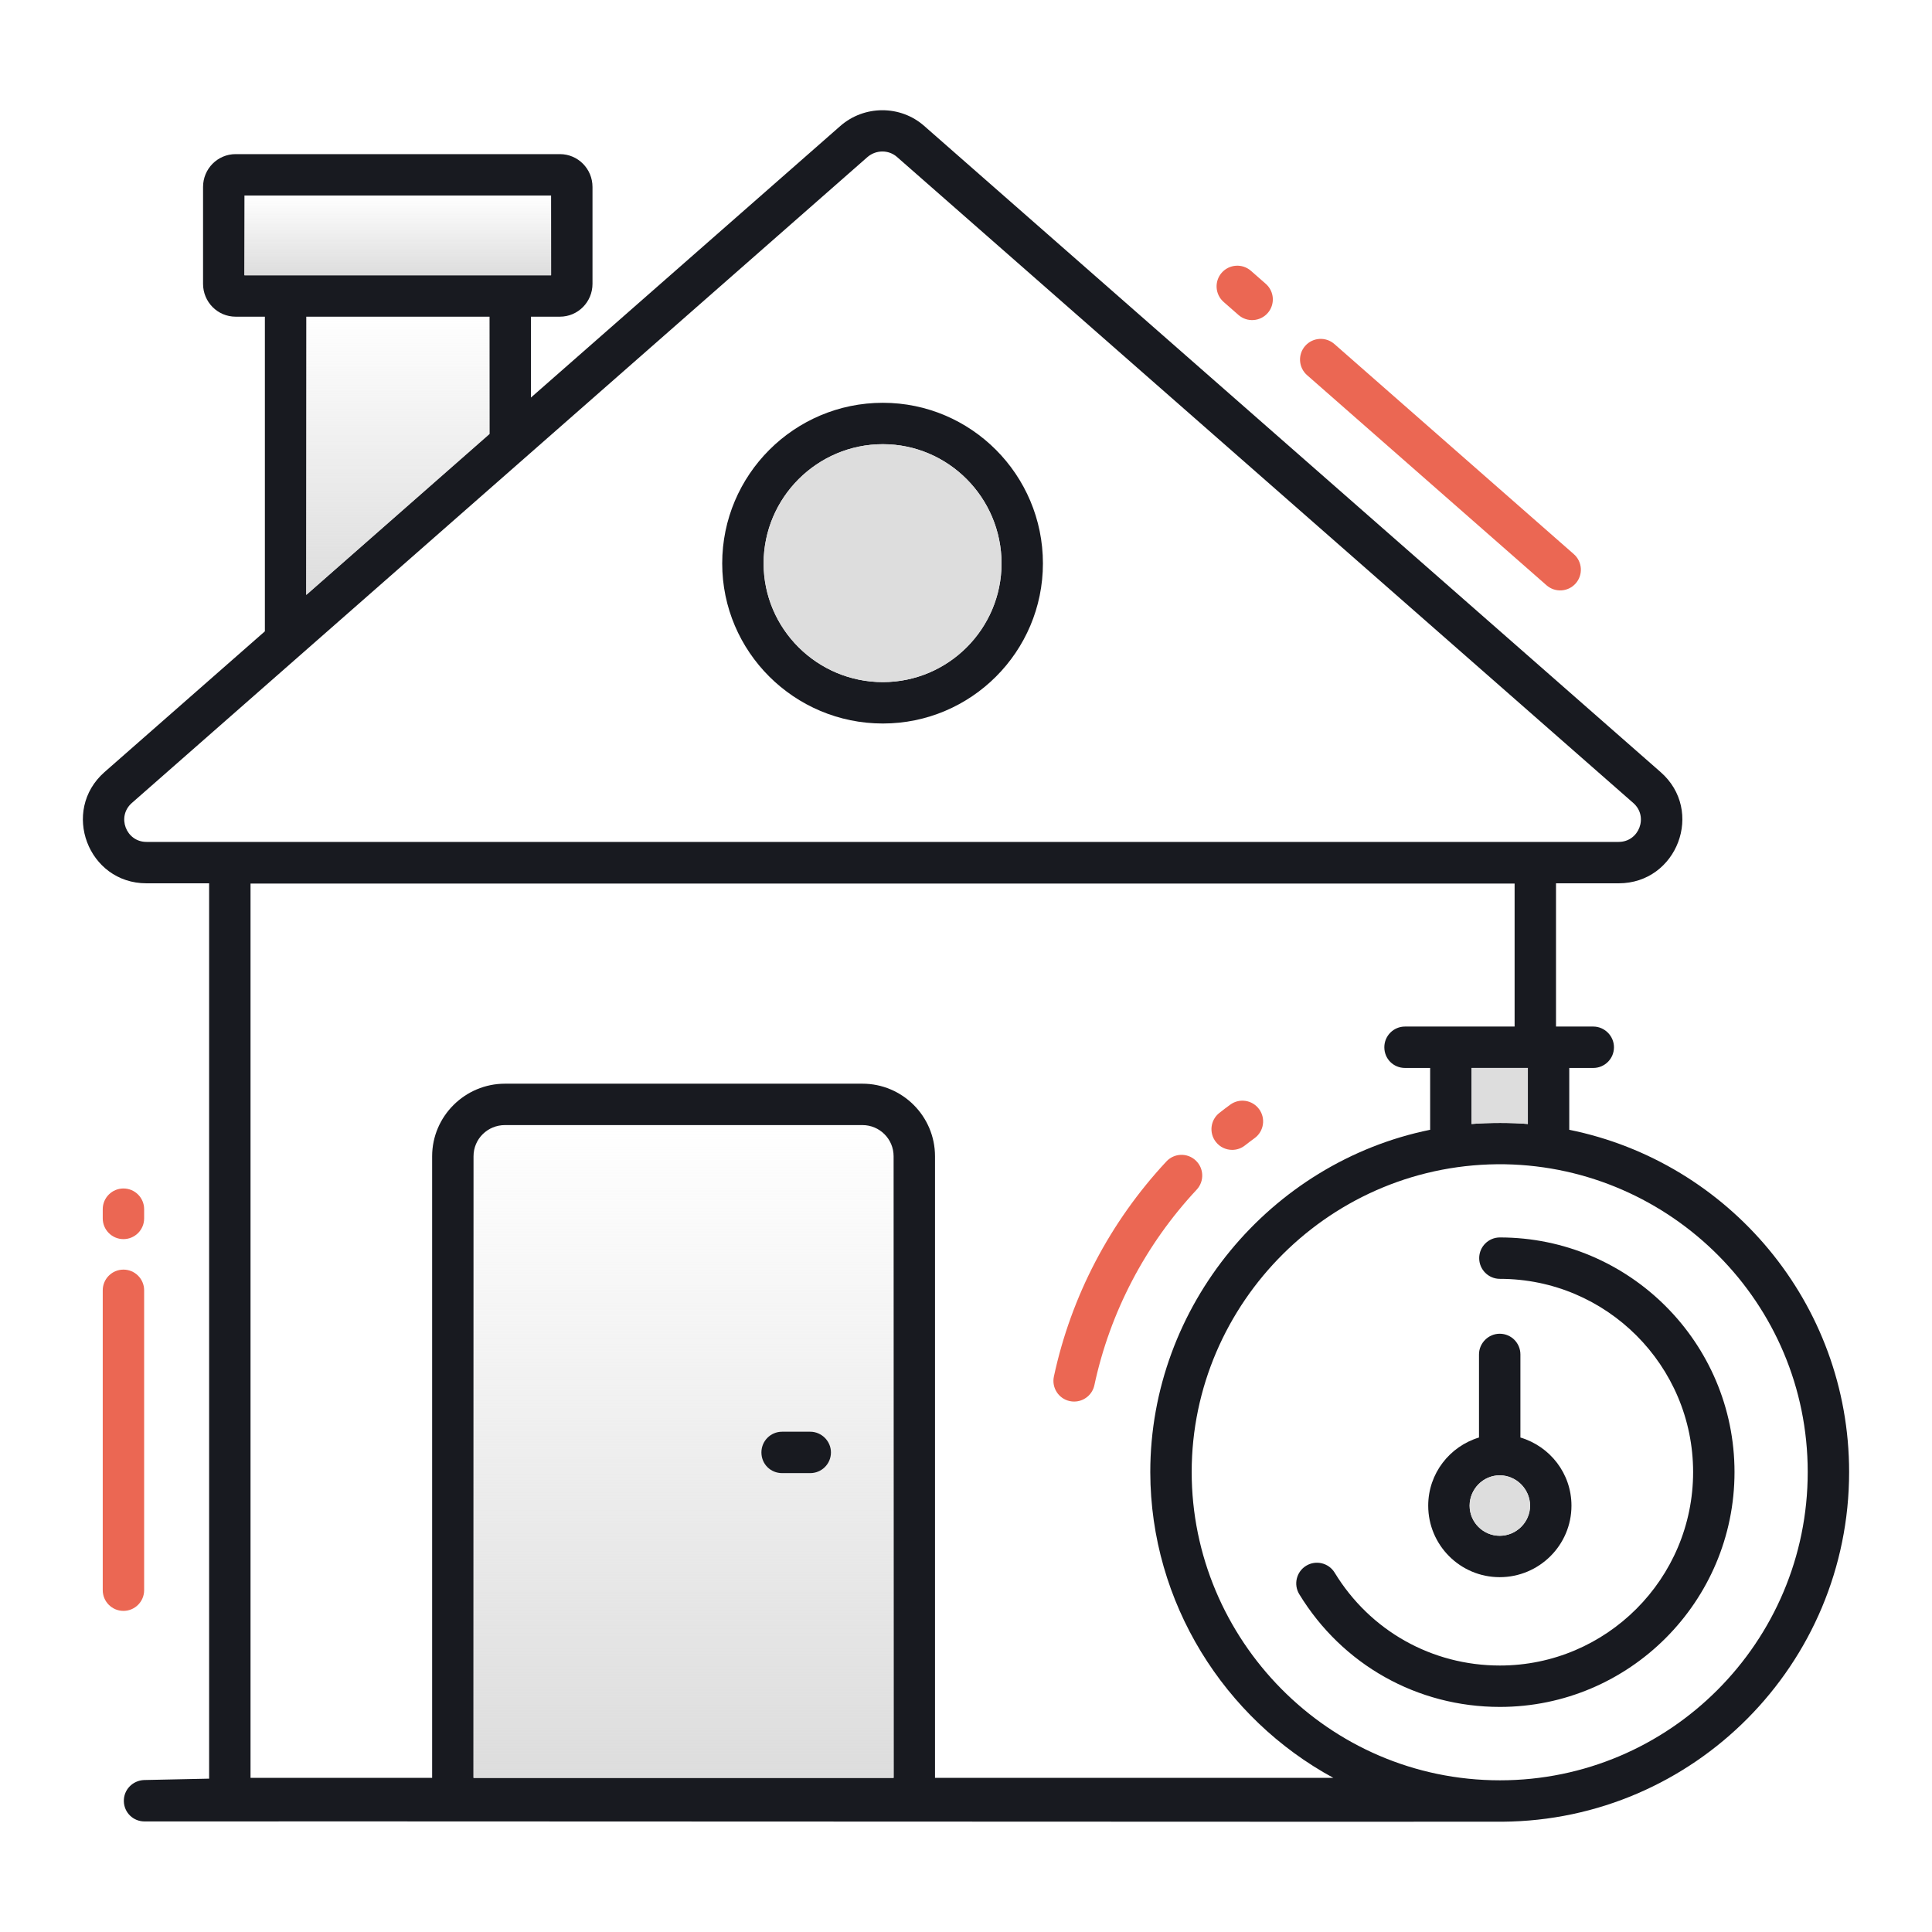
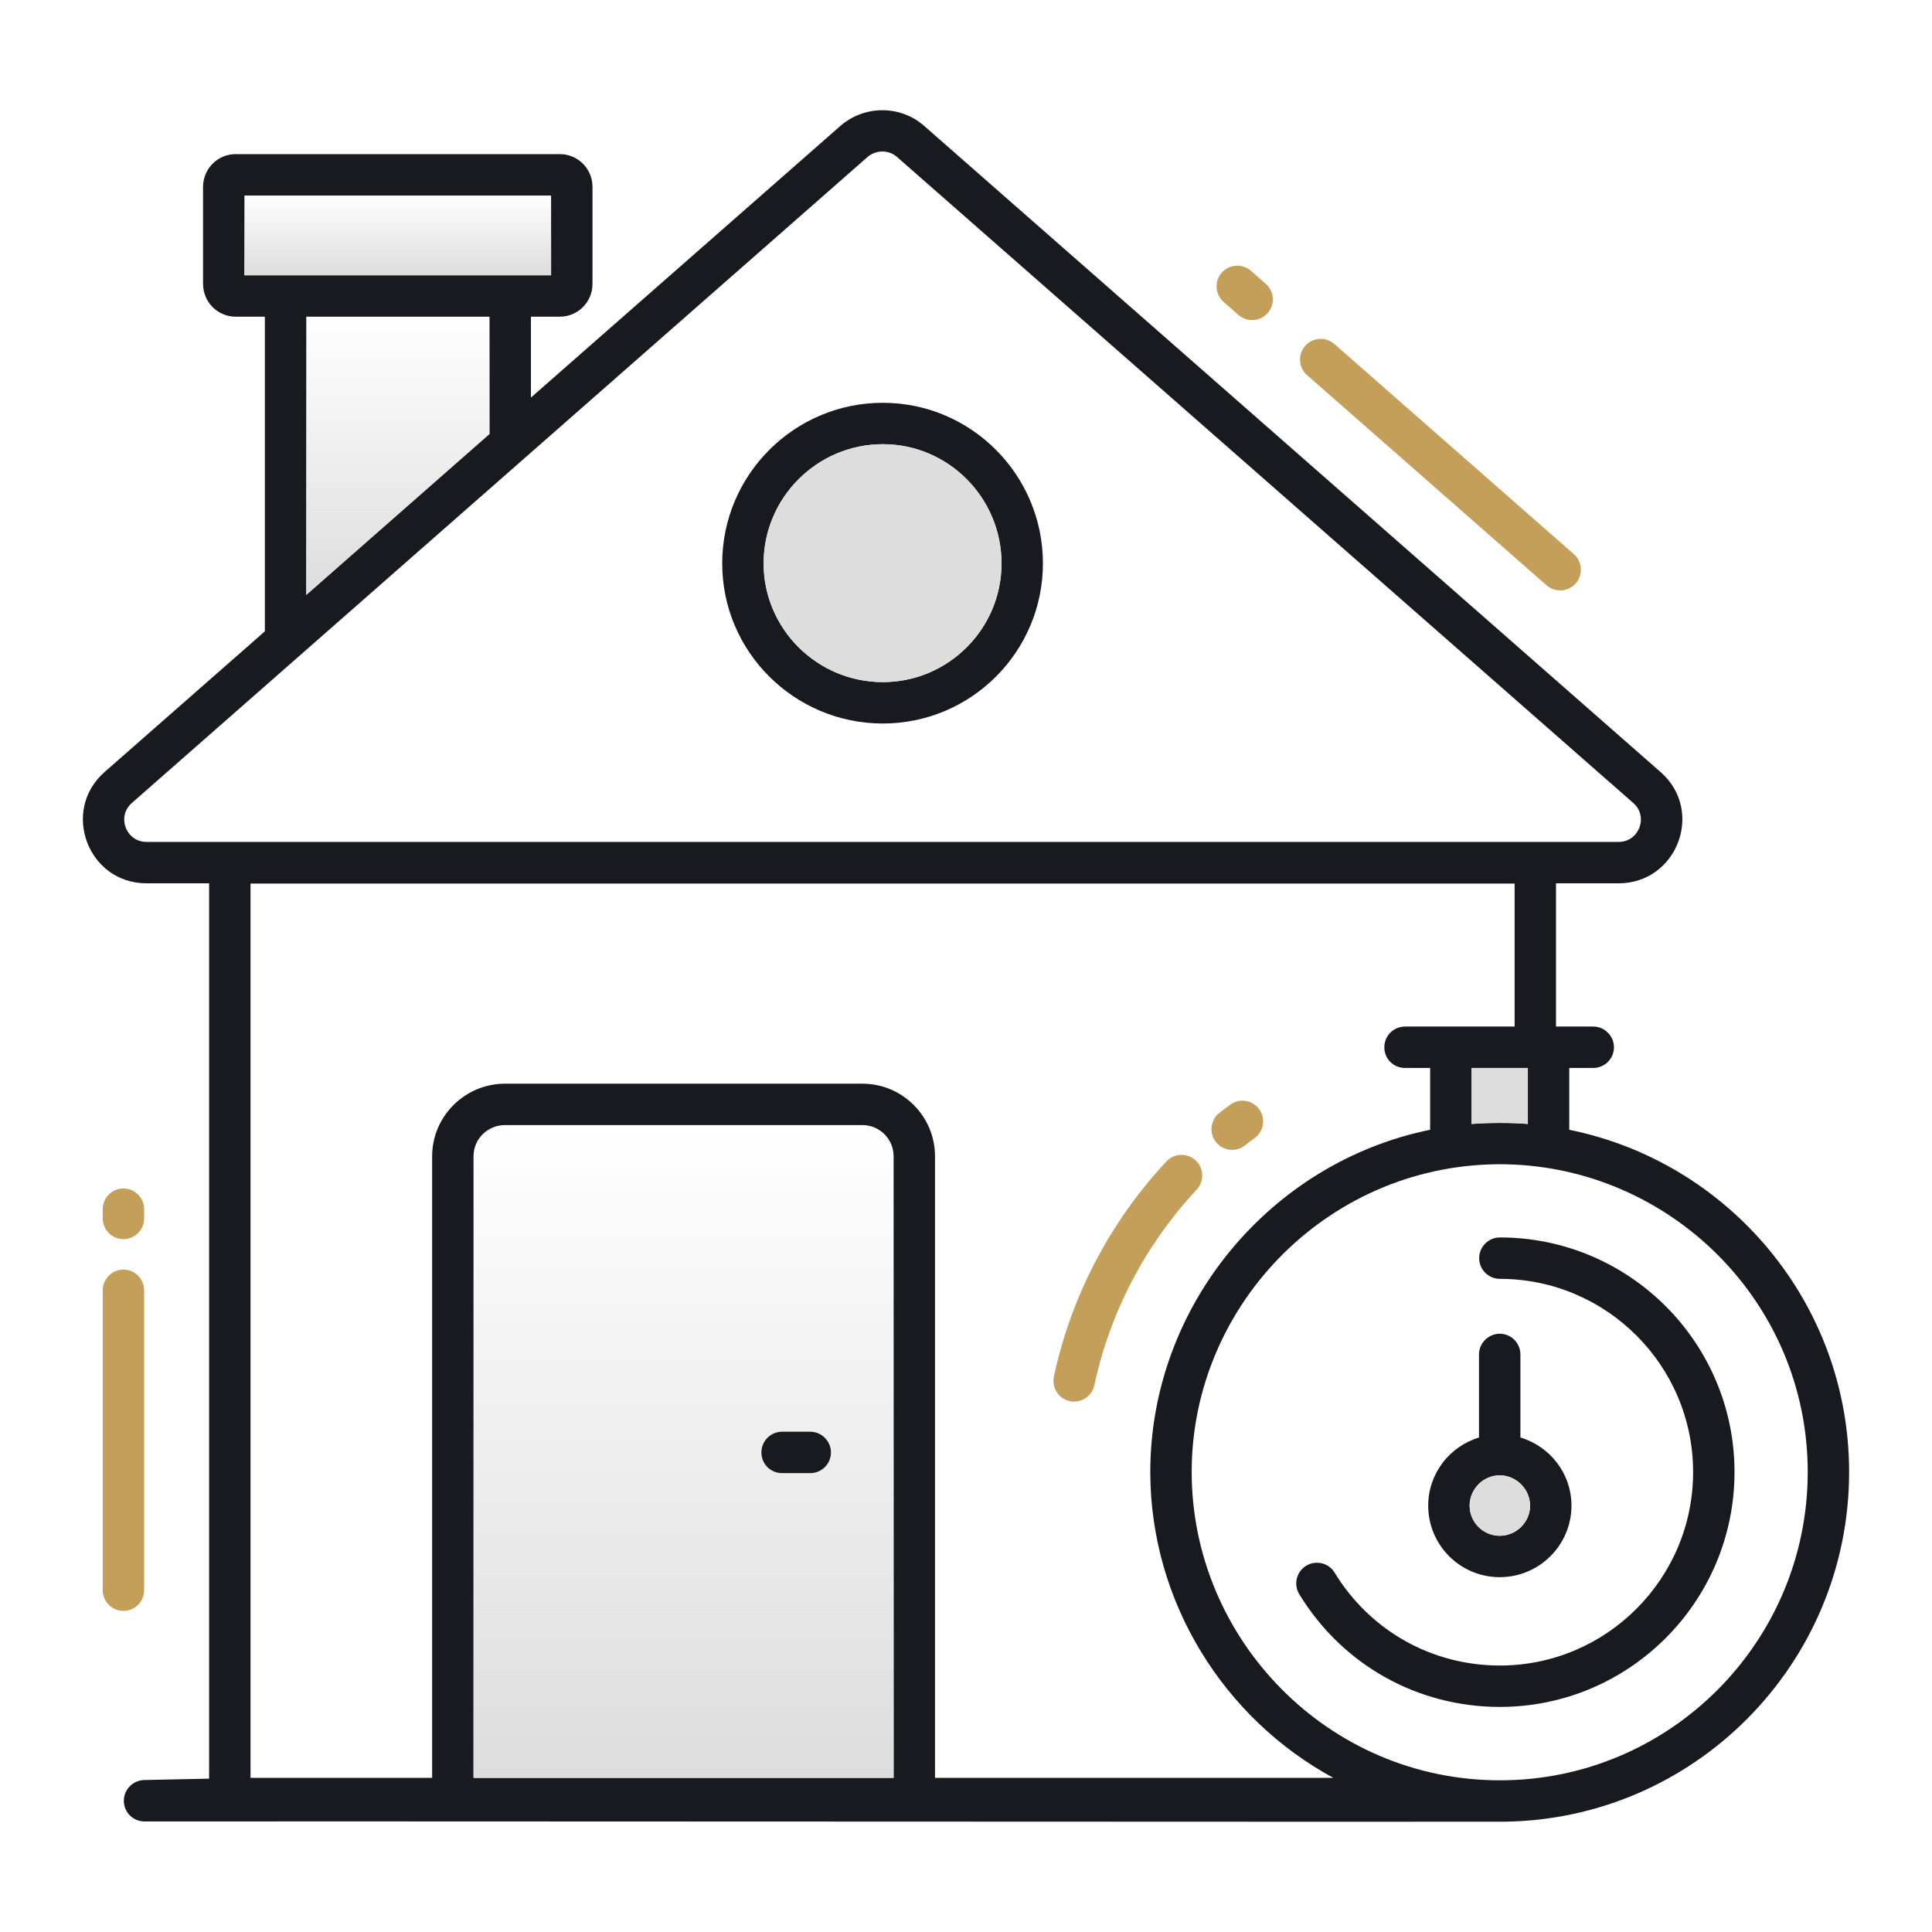
<svg xmlns="http://www.w3.org/2000/svg" width="150" height="150" viewBox="0 0 150 150" fill="none">
-   <path d="M9.584 96.205C10.471 96.205 11.191 95.485 11.191 94.598V93.88C11.191 92.993 10.471 92.273 9.584 92.273C8.697 92.273 7.977 92.993 7.977 93.88V94.598C7.977 95.485 8.697 96.205 9.584 96.205Z" fill="#EB6753" />
-   <path d="M7.977 123.462C7.977 124.349 8.697 125.069 9.584 125.069C10.471 125.069 11.191 124.349 11.191 123.462V100.179C11.191 99.292 10.471 98.572 9.584 98.572C8.697 98.572 7.977 99.292 7.977 100.179V123.462Z" fill="#EB6753" />
-   <path d="M103.602 26.711C102.934 26.125 101.921 26.19 101.333 26.857C100.748 27.525 100.814 28.54 101.48 29.126L120.071 45.44C120.737 46.024 121.752 45.962 122.339 45.294C122.925 44.626 122.858 43.611 122.193 43.025L103.602 26.711Z" fill="#EB6753" />
-   <path d="M97.121 21.025C96.454 20.443 95.441 20.508 94.853 21.176C94.269 21.843 94.336 22.858 95.003 23.444L96.156 24.455C96.834 25.045 97.844 24.965 98.425 24.304C99.009 23.637 98.942 22.622 98.274 22.036L97.121 21.025Z" fill="#EB6753" />
+   <path d="M9.584 96.205C10.471 96.205 11.191 95.485 11.191 94.598V93.88C11.191 92.993 10.471 92.273 9.584 92.273C8.697 92.273 7.977 92.993 7.977 93.88V94.598C7.977 95.485 8.697 96.205 9.584 96.205Z" fill="#c49f5a" />
+   <path d="M7.977 123.462C7.977 124.349 8.697 125.069 9.584 125.069C10.471 125.069 11.191 124.349 11.191 123.462V100.179C11.191 99.292 10.471 98.572 9.584 98.572C8.697 98.572 7.977 99.292 7.977 100.179V123.462Z" fill="#c49f5a" />
+   <path d="M103.602 26.711C102.934 26.125 101.921 26.19 101.333 26.857C100.748 27.525 100.814 28.54 101.48 29.126L120.071 45.44C120.737 46.024 121.752 45.962 122.339 45.294C122.925 44.626 122.858 43.611 122.193 43.025L103.602 26.711Z" fill="#c49f5a" />
+   <path d="M97.121 21.025C96.454 20.443 95.441 20.508 94.853 21.176C94.269 21.843 94.336 22.858 95.003 23.444L96.156 24.455C96.834 25.045 97.844 24.965 98.425 24.304C99.009 23.637 98.942 22.622 98.274 22.036L97.121 21.025Z" fill="#c49f5a" />
  <path d="M121.837 87.716V82.916H123.701C124.579 82.916 125.308 82.209 125.308 81.308C125.308 80.43 124.579 79.701 123.701 79.701H120.808V68.58H125.672C130.215 68.58 132.358 62.944 128.929 59.944L71.758 9.78C69.915 8.151 67.108 8.151 65.244 9.78L41.222 30.866V24.587H43.472C44.865 24.587 46.001 23.451 46.001 22.037V14.515C46.001 13.101 44.865 11.966 43.472 11.966H18.294C16.901 11.966 15.765 13.101 15.765 14.515V22.037C15.765 23.451 16.901 24.587 18.294 24.587H20.565V49.016L8.115 59.944C4.708 62.944 6.829 68.58 11.372 68.58H16.236V138.094C14.565 138.137 12.851 138.158 11.179 138.201C10.279 138.244 9.594 138.973 9.615 139.851C9.636 140.73 10.344 141.416 11.222 141.416H11.244C12.272 141.394 116.651 141.458 116.651 141.437C131.522 141.33 143.565 129.201 143.565 114.287C143.565 101.173 134.222 90.223 121.837 87.716ZM18.979 21.373V15.18H42.786V21.373L18.979 21.373ZM38.008 24.587V33.694L23.779 46.187V24.587H38.008ZM11.372 65.366C9.786 65.366 9.037 63.394 10.236 62.344L67.365 12.18C68.029 11.623 68.994 11.623 69.636 12.18L126.808 62.344C128.008 63.394 127.258 65.366 125.672 65.366L11.372 65.366ZM69.379 138.03H36.765V89.773C36.765 88.423 37.858 87.351 39.208 87.351H66.958C68.286 87.351 69.379 88.423 69.379 89.773L69.379 138.03ZM72.594 138.03V89.773C72.594 86.666 70.065 84.137 66.958 84.137H39.208C36.101 84.137 33.551 86.666 33.551 89.773V138.03H19.451V68.601H117.594V79.701H109.087C108.186 79.701 107.479 80.43 107.479 81.308C107.479 82.209 108.186 82.916 109.087 82.916H111.036V87.716C98.608 90.244 89.308 101.408 89.308 114.287V114.308C89.329 124.444 95.072 133.444 103.515 138.03L72.594 138.03ZM118.622 82.916V87.266C117.465 87.158 115.515 87.158 114.251 87.266V82.916H118.622ZM116.458 138.223C103.087 138.223 92.522 127.251 92.522 114.287C92.522 101.173 103.365 90.18 116.865 90.394C129.722 90.63 140.351 101.13 140.351 114.287C140.351 127.487 129.636 138.223 116.458 138.223Z" fill="#181A20" />
  <path d="M118.622 82.916V87.266C117.465 87.159 115.515 87.159 114.251 87.266V82.916H118.622Z" fill="#DDDDDD" />
  <path d="M18.979 15.18H42.786V21.373H18.979V15.18Z" fill="url(#paint0_linear_856_20931)" />
  <path d="M38.008 24.587V33.694L23.779 46.187V24.587H38.008Z" fill="url(#paint1_linear_856_20931)" />
  <path d="M66.958 87.351H39.208C37.858 87.351 36.765 88.423 36.765 89.773V138.03H69.379V89.773C69.379 88.423 68.287 87.351 66.958 87.351ZM62.908 114.373H60.722C59.822 114.373 59.115 113.666 59.115 112.766C59.115 111.887 59.822 111.158 60.722 111.158H62.908C63.786 111.158 64.515 111.887 64.515 112.766C64.515 113.666 63.786 114.373 62.908 114.373Z" fill="url(#paint2_linear_856_20931)" />
  <path d="M68.544 31.273C61.665 31.273 56.072 36.865 56.072 43.744C56.072 50.601 61.665 56.173 68.544 56.173C75.401 56.173 80.972 50.601 80.972 43.744C80.972 36.865 75.401 31.273 68.544 31.273ZM68.544 52.958C63.444 52.958 59.287 48.823 59.287 43.744C59.287 38.644 63.444 34.487 68.544 34.487C73.622 34.487 77.758 38.644 77.758 43.744C77.758 48.823 73.622 52.958 68.544 52.958Z" fill="#181A20" />
  <path d="M77.758 43.744C77.758 48.823 73.622 52.958 68.544 52.958C63.444 52.958 59.287 48.823 59.287 43.744C59.287 38.644 63.444 34.487 68.544 34.487C73.622 34.487 77.758 38.644 77.758 43.744Z" fill="#DDDDDD" />
  <path d="M64.515 112.766C64.515 113.666 63.786 114.373 62.908 114.373H60.722C59.822 114.373 59.115 113.666 59.115 112.766C59.115 111.887 59.822 111.158 60.722 111.158H62.908C63.786 111.158 64.515 111.887 64.515 112.766Z" fill="#181A20" />
-   <path d="M95.667 89.276C96.012 89.276 96.361 89.165 96.656 88.933C96.903 88.741 97.154 88.548 97.408 88.364C98.126 87.841 98.282 86.836 97.761 86.119C97.238 85.401 96.234 85.24 95.516 85.765C95.229 85.974 94.949 86.188 94.673 86.405C93.974 86.951 93.852 87.962 94.401 88.661C94.717 89.065 95.189 89.276 95.667 89.276Z" fill="#EB6753" />
-   <path d="M83.058 108.782C83.171 108.807 83.284 108.817 83.397 108.817C84.138 108.817 84.806 108.301 84.967 107.547C86.181 101.883 88.926 96.632 92.909 92.365C93.515 91.716 93.48 90.7 92.831 90.095C92.182 89.488 91.167 89.523 90.561 90.172C86.181 94.866 83.159 100.642 81.824 106.873C81.638 107.742 82.19 108.596 83.058 108.782Z" fill="#EB6753" />
+   <path d="M95.667 89.276C96.012 89.276 96.361 89.165 96.656 88.933C96.903 88.741 97.154 88.548 97.408 88.364C98.126 87.841 98.282 86.836 97.761 86.119C97.238 85.401 96.234 85.24 95.516 85.765C95.229 85.974 94.949 86.188 94.673 86.405C93.974 86.951 93.852 87.962 94.401 88.661C94.717 89.065 95.189 89.276 95.667 89.276Z" fill="#c49f5a" />
+   <path d="M83.058 108.782C83.171 108.807 83.284 108.817 83.397 108.817C84.138 108.817 84.806 108.301 84.967 107.547C86.181 101.883 88.926 96.632 92.909 92.365C93.515 91.716 93.48 90.7 92.831 90.095C92.182 89.488 91.167 89.523 90.561 90.172C86.181 94.866 83.159 100.642 81.824 106.873C81.638 107.742 82.19 108.596 83.058 108.782Z" fill="#c49f5a" />
  <path d="M116.451 96.075C115.563 96.075 114.844 96.795 114.844 97.683C114.844 98.57 115.563 99.29 116.451 99.29C124.723 99.29 131.453 106.02 131.453 114.292C131.453 122.572 124.723 129.311 116.451 129.311C111.171 129.311 106.373 126.615 103.621 122.099C103.158 121.344 102.171 121.103 101.411 121.564C100.653 122.026 100.413 123.016 100.875 123.774C104.217 129.254 110.041 132.525 116.451 132.525C126.495 132.525 134.667 124.345 134.667 114.292C134.667 104.247 126.495 96.075 116.451 96.075Z" fill="#181A20" />
  <path d="M118.044 111.608V105.158C118.044 104.28 117.336 103.551 116.437 103.551C115.558 103.551 114.829 104.28 114.829 105.158V111.608C112.558 112.294 110.886 114.394 110.886 116.901C110.886 119.966 113.372 122.451 116.437 122.451C119.501 122.451 122.008 119.966 122.008 116.901C122.008 114.394 120.337 112.294 118.044 111.608ZM116.437 119.237C115.151 119.237 114.101 118.187 114.101 116.901C114.101 115.616 115.151 114.544 116.437 114.544C117.722 114.544 118.794 115.616 118.794 116.901C118.794 118.187 117.722 119.237 116.437 119.237Z" fill="#181A20" />
  <path d="M118.794 116.901C118.794 118.187 117.722 119.237 116.437 119.237C115.151 119.237 114.101 118.187 114.101 116.901C114.101 115.615 115.151 114.544 116.437 114.544C117.722 114.544 118.794 115.615 118.794 116.901Z" fill="#DDDDDD" />
  <defs>
    <linearGradient id="paint0_linear_856_20931" x1="30.883" y1="15.18" x2="30.883" y2="21.373" gradientUnits="userSpaceOnUse">
      <stop stop-color="#DDDDDD" stop-opacity="0" />
      <stop offset="1" stop-color="#DDDDDD" />
    </linearGradient>
    <linearGradient id="paint1_linear_856_20931" x1="30.894" y1="24.587" x2="30.894" y2="46.187" gradientUnits="userSpaceOnUse">
      <stop stop-color="#DDDDDD" stop-opacity="0" />
      <stop offset="1" stop-color="#DDDDDD" />
    </linearGradient>
    <linearGradient id="paint2_linear_856_20931" x1="53.072" y1="87.351" x2="53.072" y2="138.03" gradientUnits="userSpaceOnUse">
      <stop stop-color="#DDDDDD" stop-opacity="0" />
      <stop offset="1" stop-color="#DDDDDD" />
    </linearGradient>
  </defs>
</svg>
